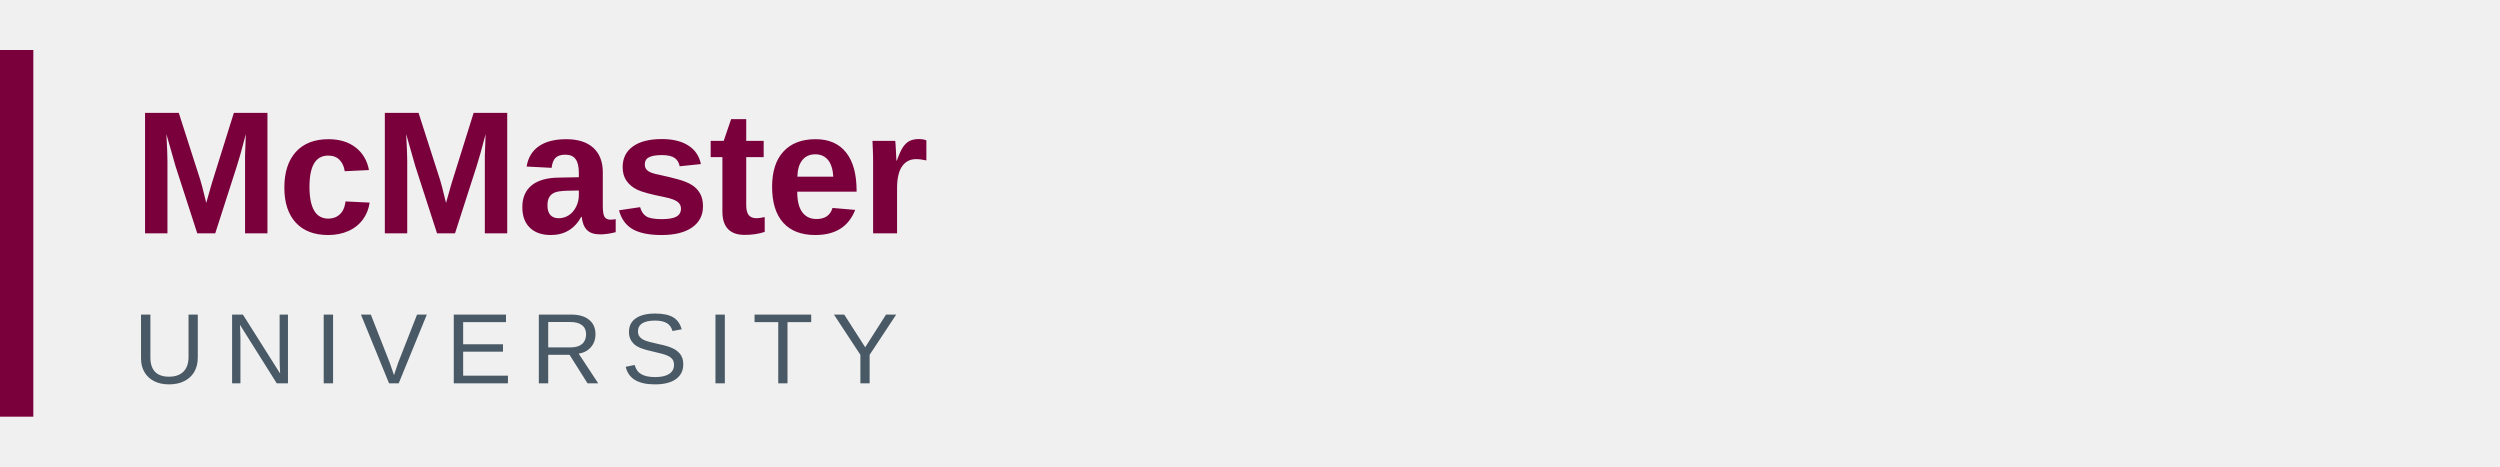
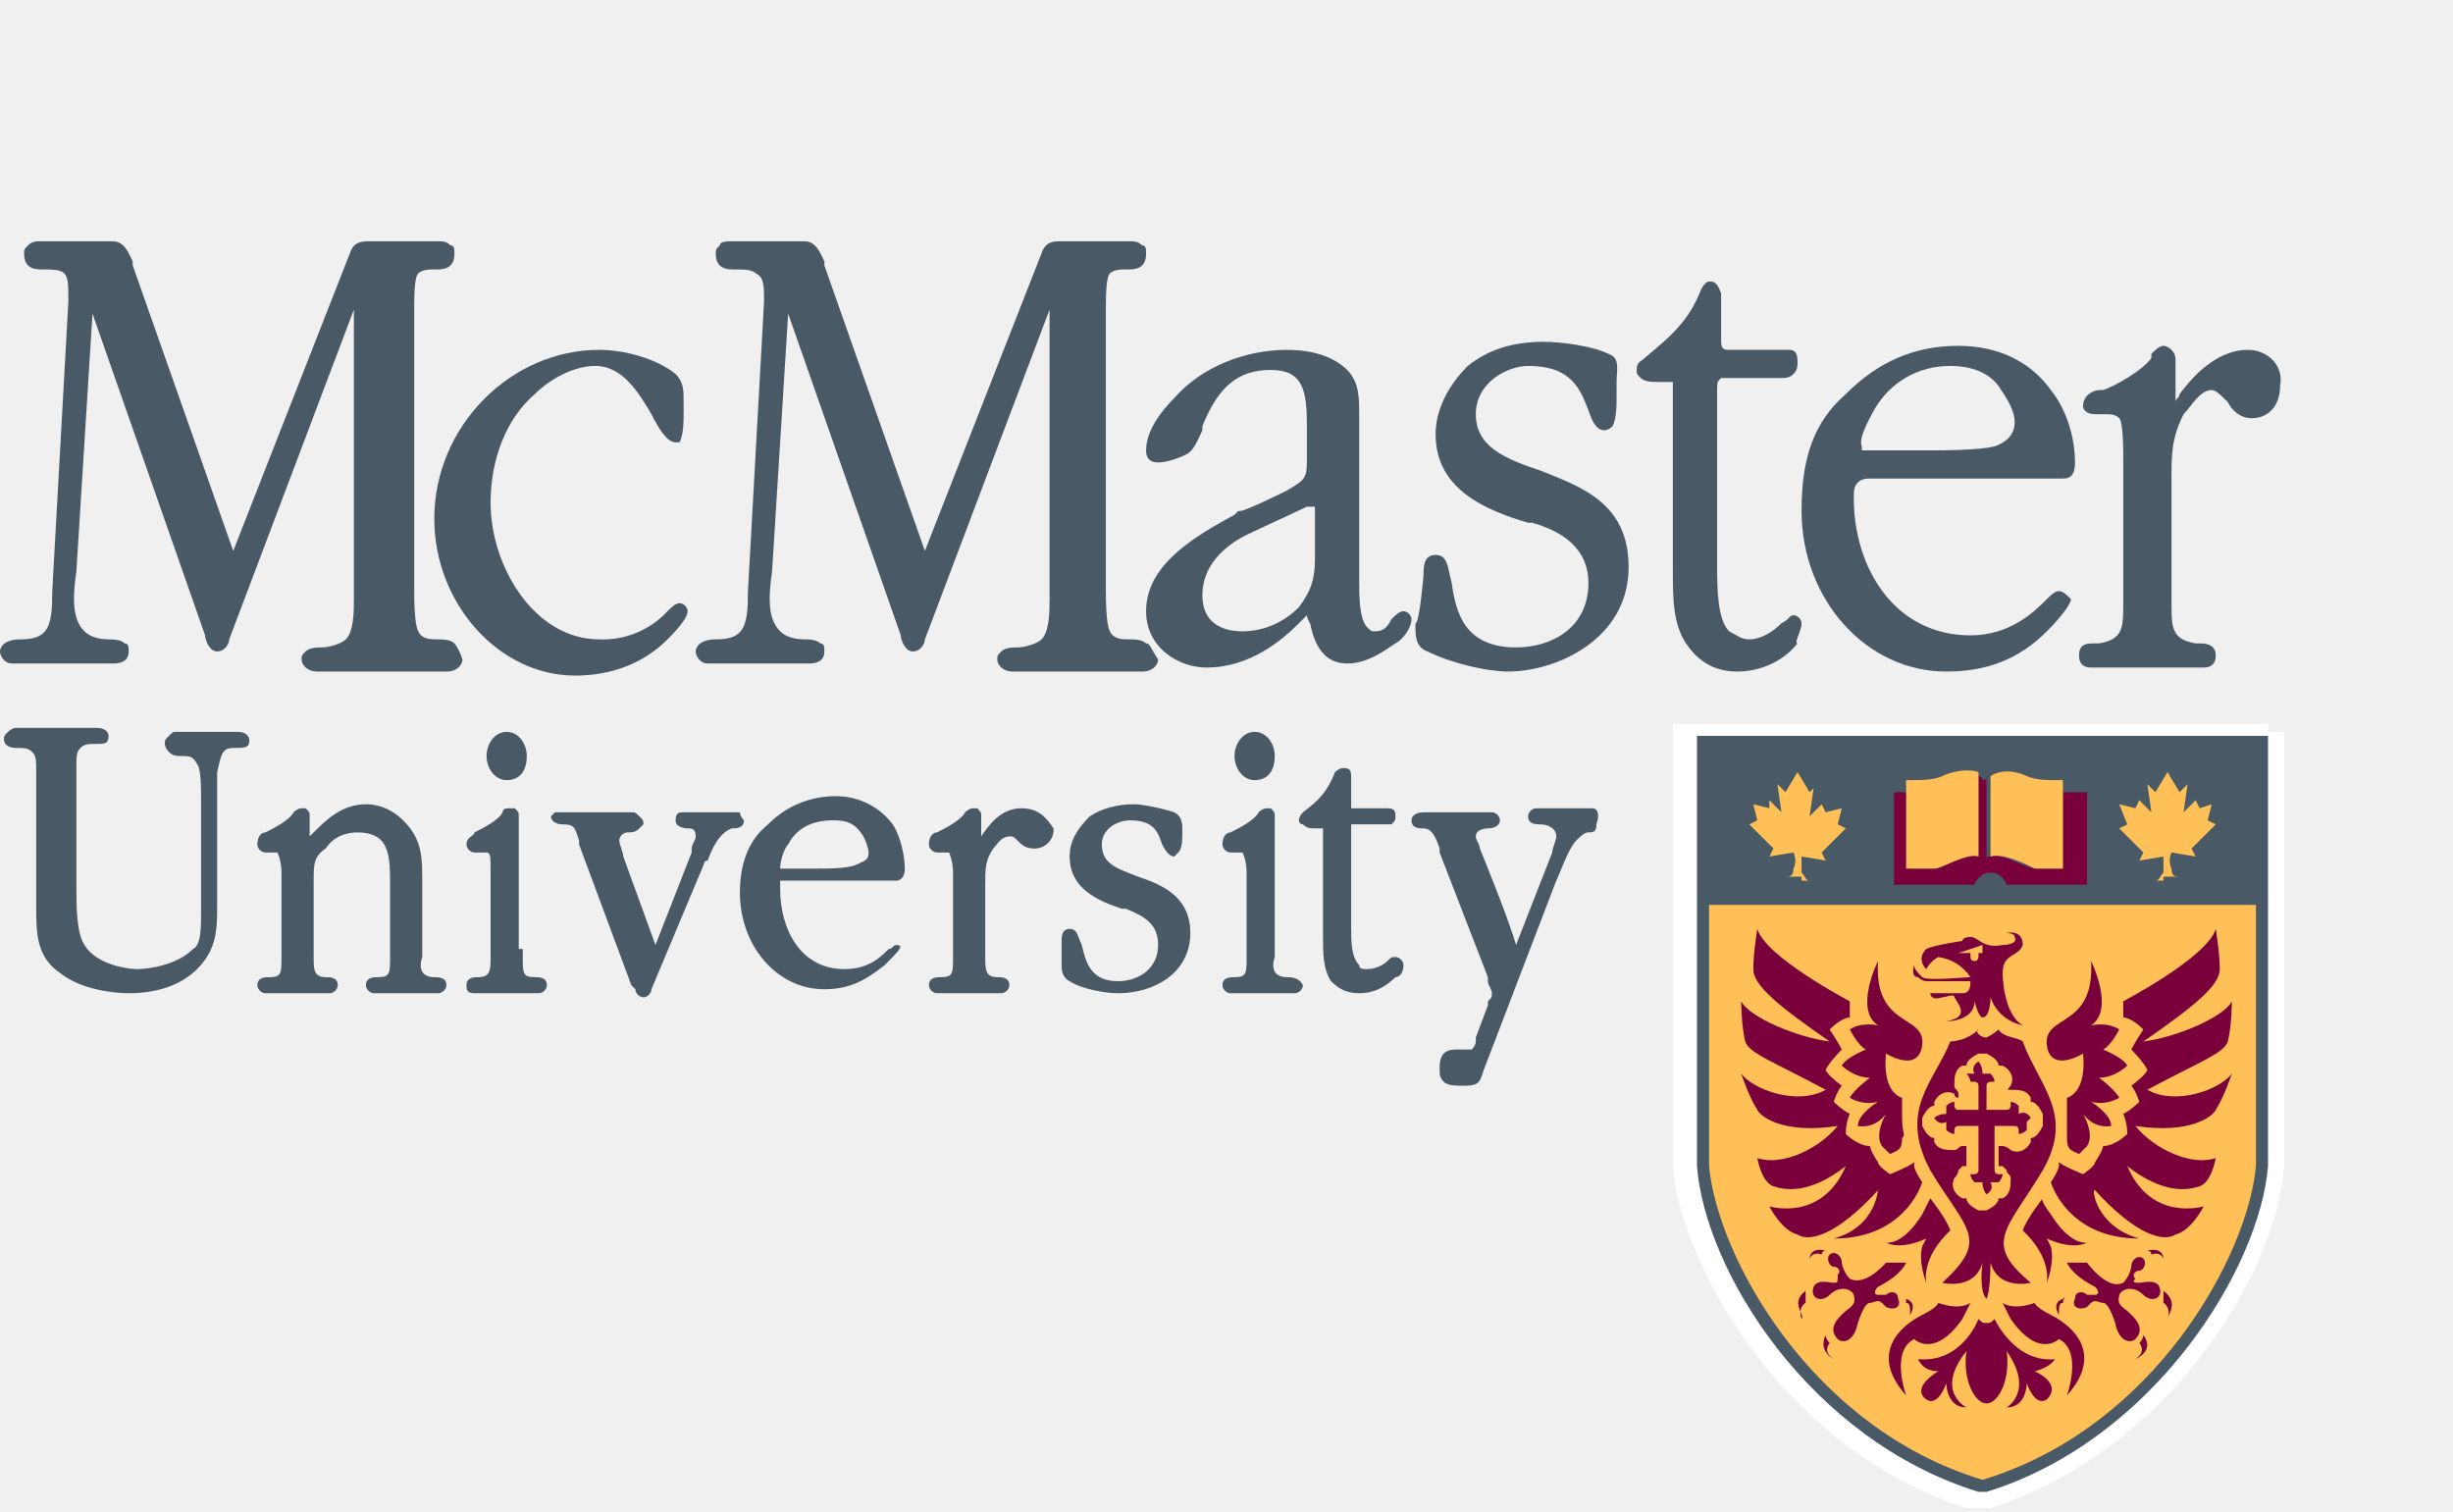
- <svg xmlns="http://www.w3.org/2000/svg" width="300" height="56" viewBox="0 0 300 56" role="img" aria-label="McMaster University">
-   <rect x="0" y="6" width="4" height="44" fill="#7A003C" />
-   <text x="16" y="28" font-family="Poppins, Arial, Helvetica, sans-serif" font-size="21" font-weight="700" fill="#7A003C" letter-spacing="-0.2">McMaster</text>
-   <text x="16" y="46" font-family="Arial, Helvetica, sans-serif" font-size="12" letter-spacing="2.2" fill="#495965">UNIVERSITY</text>
+ <svg xmlns="http://www.w3.org/2000/svg" xmlns:xlink="http://www.w3.org/1999/xlink" viewBox="0 0 61 37.6" width="61" height="37.6">
+   <g fill="#495965">
+     <use xlink:href="#B" />
+     <use xlink:href="#B" />
+   </g>
+   <g fill="#7a003c">
+     <use xlink:href="#C" />
+     <use xlink:href="#C" />
+   </g>
+   <g fill="#495965">
+     <path d="M66.8 0h.4v36.6h-.4zM11.3 16c-.1-.1-.3-.1-.4-.1-.2 0-.4 0-.5-.2s-.1-.8-.1-1.1v-.1-6.6-.2c0-.3 0-.8.1-.9s.3-.1.4-.1h.1c.4 0 .4-.3.4-.4s0-.2-.1-.2c-.1-.1-.2-.1-.3-.1h-.1-1.6c-.2 0-.4 0-.5.3l-2.9 7.4-2.5-7.1v-.1c-.1-.2-.2-.5-.5-.5H1.1 1c-.1 0-.2 0-.3.1s-.1.1-.1.2 0 .4.4.4c.3 0 .5 0 .6.1s.1.3.1.7l-.4 7.2c0 .9-.1 1.2-.8 1.2-.4 0-.5.2-.5.3s.1.3.3.3h.6.6.6.7c.1 0 .4 0 .4-.3 0-.1 0-.2-.1-.2-.1-.1-.3-.1-.4-.1h0c-.3 0-.5-.1-.6-.2-.3-.3-.3-.8-.2-1.5l.4-6.4 2.8 8h0c0 .1.1.4.3.4s.3-.2.3-.3l3.1-8.2v7.1.1c0 .3 0 .8-.2 1-.1.1-.4.2-.6.2-.1 0-.3 0-.4.1s-.1.1-.1.2.1.3.4.3h.9.9.7.7c.3 0 .4-.2.4-.3-.1-.3-.2-.4-.2-.4zm5.5-5c-.2 0-.4-.3-.6-.7-.3-.5-.7-1.2-1.4-1.2-.5 0-1.1.3-1.5.7-.7.6-1.1 1.6-1.1 2.7 0 1.6 1.1 3.4 2.7 3.4a2.19 2.19 0 0 0 1.7-.7c.1-.1.2-.2.3-.2s.2.1.2.2-.1.3-.5.7c-.6.6-1.4.9-2.3.9-1.9 0-3.5-1.8-3.5-3.9 0-2.3 1.9-4.2 4.1-4.2.6 0 1.4.2 1.9.6.2.2.2.4.2.7v.1.1c0 .3 0 .6-.1.8.1 0 0 0-.1 0zm11.7 5c-.1-.1-.3-.1-.4-.1-.2 0-.4 0-.5-.2s-.1-.8-.1-1.1v-.1-6.6-.2c0-.3 0-.8.1-.9s.3-.1.4-.1h.1c.4 0 .4-.3.4-.4s0-.2-.1-.2c-.1-.1-.2-.1-.3-.1H28h-1.6c-.2 0-.4 0-.5.3L23 13.7l-2.5-7.1v-.1c-.1-.2-.2-.5-.5-.5h-1.7-.1c-.1 0-.3 0-.3.1-.1.1-.1.1-.1.2s0 .4.4.4c.3 0 .5 0 .6.1.2.1.2.3.2.7l-.4 7.2c0 .9-.1 1.2-.8 1.2-.4 0-.5.2-.5.3s.1.3.3.3h.6.6.6.7c.1 0 .4 0 .4-.3 0-.1 0-.2-.1-.2-.1-.1-.3-.1-.4-.1h0c-.3 0-.5-.1-.6-.2-.3-.3-.3-.8-.2-1.5l.4-6.4 2.8 8h0c0 .1.1.4.3.4s.3-.2.3-.3l3.1-8.2v7.1.1c0 .3 0 .8-.2 1-.1.1-.4.2-.6.2-.1 0-.3 0-.4.1s-.1.1-.1.2.1.3.4.3h.9.9.7.7c.3 0 .4-.2.4-.3-.2-.3-.2-.4-.3-.4z" />
+     <path d="M32 12.2c.5-.3.5-.3.5-.9v-.7c0-.9-.1-1.4-.9-1.4s-1.3.4-1.7 1.4v.1c-.1.2-.2.5-.4.6s-.5.2-.7.2-.3-.1-.3-.3c0-.5.4-1 .7-1.3.7-.8 1.8-1.2 2.8-1.2.7 0 1.2.2 1.5.5s.3.7.3 1.1v.2 4h0c0 .3 0 .9.2 1.1.1.1.1.1.2.1.2 0 .3-.1.4-.3.1-.1.2-.2.3-.2s.2.1.2.2c0 .2-.2.5-.4.6h0c-.3.2-.7.5-1.2.5-.6 0-.8-.5-.9-.9 0-.1-.1-.2-.1-.3l-.2.2c-.4.4-1.2 1.1-2.3 1.1-.7 0-1.5-.5-1.5-1.4 0-1.2 1.3-1.9 2.2-2.4l.1-.1c0 .1 1.2-.5 1.2-.5zm-1 1.1c-.6.3-1.1.8-1.1 1.5s.5.9 1 .9 1-.2 1.4-.6c.3-.4.4-.7.4-1.2v-1-.3h-.1-.1 0l-1.5.7zm4.4 1h0c0-.2 0-.5.3-.5s.3.3.4.7c.1.7.3 1.6 1.6 1.6.9 0 1.8-.5 1.8-1.6 0-.9-.7-1.3-1.4-1.5H38c-1-.3-2.3-.8-2.3-2.2 0-.6.3-1.2.8-1.7.5-.4 1.1-.6 1.9-.6.4 0 1.2.1 1.6.3.3.1.2.4.2.7v.2.1c0 .3 0 .6-.1.8 0 0-.1.1-.2.1-.2 0-.3-.2-.4-.5-.2-.5-.4-1.1-1.5-1.1-.5 0-1.3.4-1.3 1.2s.7 1.1 1.6 1.4c1 .4 2.2.8 2.2 2.4 0 1.8-1.8 2.6-3 2.6-.5 0-1.4-.2-2-.5-.3-.1-.3-.4-.3-.6v-.1c.1 0 .2-1.2.2-1.2zm9.4 1.2c0-.1-.1-.2-.2-.2s-.1.1-.3.2c-.2.2-.5.4-.8.4-.2 0-.3-.1-.5-.2-.3-.3-.3-1.1-.3-1.7h0V9.7c0-.2 0-.2.1-.3h.2.2.9.2c.1 0 .2 0 .3-.1s.1-.2.1-.3 0-.3-.2-.3H43c-.1 0-.2 0-.2-.2V7.3c-.1-.3-.2-.3-.3-.3s-.2.2-.2.2c-.3.8-.8 1.2-1.4 1.7-.1.1-.2.1-.2.3 0 .1 0 .1.1.2s.3.1.5.1h.1.2v.2V14v.2c0 .7 0 1.4.4 1.9.3.4.7.6 1.2.6s1.1-.2 1.5-.7c-.1 0 .1-.3.1-.5zm6.4-.8c-.1 0-.2.1-.3.2-.3.3-.9.9-1.9.9-1.9 0-2.9-1.7-2.9-3.4 0-.2 0-.3.1-.4s.2-.1.4-.1h.1 4.6c.1 0 .3 0 .3-.4 0-.6-.2-1.3-.6-1.8-.5-.7-1.3-1.1-2.3-1.1-1.1 0-2 .4-2.8 1.2-.8.7-1.1 1.6-1.1 2.9 0 2.2 1.6 4 3.6 4 1 0 1.8-.3 2.5-1h0c.4-.4.6-.7.6-.8-.1-.1-.2-.2-.3-.2zm-4.6-4.5c.4-.7 1.1-1.1 1.9-1.1.4 0 .9.1 1.2.5.2.3.4.6.4.9s-.2.5-.5.6c-.4.1-1.3.1-1.7.1h-1.2-.1-.3v-.1c-.1-.2.2-.7.3-.9zm9.3-1.5c-.8 0-1.4.7-1.7 1.1 0 .1-.1.1-.1.2v-.2V9h0c0-.1 0-.2-.1-.3 0 0-.1-.1-.2-.1s-.2.1-.3.2v.1c-.2.3-.9.7-1.2.8h-.1c-.1 0-.4.1-.4.4 0 .1.1.2.3.2h.2c.2 0 .3 0 .4.1s.1.8.1 1v.1 3.2.3c0 .6 0 .9-.6 1h-.1c-.2 0-.4 0-.4.3 0 .2.1.3.3.3h.7.7.7.7c.2 0 .3-.1.3-.3 0-.3-.3-.3-.4-.3h-.1c-.6-.1-.6-.4-.6-1v-.3V12v-.1c0-.6 0-1 .3-1.6.2-.2.4-.6.7-.6.1 0 .2.1.4.3.1.2.3.4.6.4.4 0 .7-.3.7-.8.1-.5-.3-.9-.8-.9zM5 19.9h0c0-.3 0-.8-.1-.9-.1-.2-.2-.2-.4-.2h0c-.1 0-.2 0-.3-.1 0 0-.1-.1-.1-.2s0-.1.1-.2.1-.1.2-.1h.4.4.3.4c.3 0 .3.2.3.2 0 .2-.1.2-.4.2s-.3.2-.4.6v.2 3.1c0 .6 0 1.1-.5 1.6-.4.4-1 .6-1.7.6-.4 0-1.2-.1-1.7-.5-.6-.4-.6-1-.6-1.7v-.1-3.1-.1c0-.3 0-.4-.1-.5s-.2-.1-.4-.1-.3-.1-.3-.2 0-.1.1-.2c0 0 .1-.1.2-.1h.5.5.5.5c.2 0 .3.1.3.2 0 .2-.1.2-.3.2s-.3 0-.4.1-.1.2-.1.5v.1V22v.1c0 .4 0 1.1.2 1.4.3.5 1.1.6 1.3.6.3 0 1-.1 1.4-.5.2-.1.2-.5.2-1h0v-2.7zm5.8 4.4c-.3 0-.4-.2-.3-.5v-.2V22v-.1c0-.5 0-.9-.3-1.3s-.7-.6-1.1-.6c-.6 0-1 .4-1.3.7l-.1.1v-.5h0c0-.1 0-.1-.1-.2h-.1c-.1 0-.2.1-.2.1-.1.2-.5.4-.7.5-.1 0-.2.1-.2.3 0 .1.1.2.2.2h.1.2s.1.2.1.5h0v1.9.2c0 .4 0 .5-.3.5-.1 0-.3 0-.3.2 0 .1.1.2.2.2H7h.4.4.4c.1 0 .2-.1.2-.2 0-.2-.2-.2-.3-.2-.3 0-.3-.2-.3-.5v-.2-1.7c0-.4 0-.6.3-.8.2-.3.5-.4.8-.4s.6.1.7.4c.1.2.1.6.1.9v1.6.2c0 .4 0 .5-.3.5-.1 0-.3 0-.3.2 0 .1.1.2.2.2h.4.4.4.4c.1 0 .2-.1.2-.2 0-.2-.2-.2-.3-.2zm1.3-5.5c0-.3.2-.6.5-.6s.5.3.5.6c0 .4-.2.6-.5.6s-.5-.3-.5-.6zm.9 4.8v.2c0 .4 0 .5.3.5.1 0 .3 0 .3.2 0 .1-.1.2-.2.2H13h-.4-.4-.4c-.2 0-.2-.1-.2-.2 0-.2.2-.2.3-.2.3 0 .3-.2.3-.5v-.2-1.9h0c0-.4 0-.5-.1-.5h-.2-.1c-.1 0-.2-.1-.2-.2 0-.2.2-.2.2-.3.2-.1.6-.3.7-.5 0-.1.1-.1.2-.1h.1c.1.1.1.1.1.2h0v3.3zm5.4-3.4h-.1H17c-.1 0-.2 0-.2.2s.3.2.3.2c.1 0 .2 0 .2.2 0 .1-.1.2-.1.3v.1l-.9 2.3-.8-2.2h0c0-.1-.1-.3-.1-.4s.1-.2.2-.2.2 0 .3-.1l.1-.1c0-.1 0-.1-.1-.2s-.1-.1-.2-.1h0H14h0-.2l-.1.1c0 .1.1.2.3.2.3 0 .3.1.4.4v.1l1.3 3.5.1.1c0 .1.1.2.2.2s.2-.1.2-.2h0 0l1.3-3.1s0-.1.1-.1c.1-.3.3-.7.6-.8.1 0 .3 0 .3-.2-.1-.1-.1-.2-.1-.2zm3.9 3.3c-.1 0-.1.1-.2.1-.2.2-.5.5-1.1.5-1.1 0-1.6-1-1.6-2v-.2h.2 0 2.7s.2 0 .2-.3-.1-.8-.3-1.1a1.75 1.75 0 0 0-1.4-.7 2.34 2.34 0 0 0-1.7.7c-.5.4-.7 1-.7 1.7 0 1.3.9 2.4 2.1 2.4.6 0 1-.2 1.5-.6.3-.3.4-.4.4-.5 0 .1 0 0-.1 0zM19.6 21c.2-.4.6-.6 1.1-.6.2 0 .5 0 .7.3.1.1.2.4.2.5 0 .2-.1.2-.3.3s-.7.1-1 .1h-.7-.2c0-.2.1-.5.2-.6zm5.8-.9c-.5 0-.8.4-1 .7v-.5h0c0-.1 0-.1-.1-.2h-.1c-.1 0-.2.1-.2.1-.1.2-.5.4-.7.5-.1 0-.2.1-.2.3 0 .1.1.2.2.2h.1.2s.1.2.1.5h0v1.9.2c0 .4 0 .5-.3.5-.1 0-.3 0-.3.2 0 .1.1.2.2.2h.4.4.4.4c.1 0 .2-.1.2-.2 0-.2-.2-.2-.3-.2-.3 0-.3-.2-.3-.5v-.2V22h0c0-.4 0-.6.2-.9.1-.1.2-.3.4-.3.1 0 .1 0 .2.1s.2.2.4.2a.47.47 0 0 0 .5-.5c-.2-.3-.4-.5-.8-.5zm1 3.3h0c0-.1 0-.3.2-.3s.2.2.3.4c.1.4.2.9.9.9.5 0 1-.3 1-.9 0-.5-.3-.7-.8-.9h-.1c-.6-.2-1.3-.5-1.3-1.3 0-.4.2-.7.5-1 .3-.2.7-.3 1.1-.3.2 0 .7.1 1 .2.2.1.2.3.2.4v.1c0 .2 0 .4-.1.5l-.1.1c-.1 0-.2-.1-.3-.3-.1-.3-.2-.6-.8-.6-.3 0-.7.2-.7.6 0 .5.4.6.9.8.6.2 1.3.5 1.3 1.4 0 1-.9 1.5-1.8 1.5-.3 0-.9-.1-1.2-.3-.2-.1-.2-.3-.2-.4h0v-.6zm4.8-4c.3 0 .5-.2.5-.6 0-.3-.2-.6-.5-.6s-.5.3-.5.6.2.6.5.6zm.8 4.9s-.1 0 0 0c-.3 0-.4-.2-.3-.5v-.2-3.3h0c0-.1 0-.1-.1-.2h-.1c-.1 0-.2.1-.2.1-.1.2-.5.4-.7.5-.1 0-.2.1-.2.3 0 .1.1.2.2.2h.1.2s.1.2.1.5h0v1.9.2c0 .4 0 .5-.3.5-.1 0-.3 0-.3.2 0 .1.1.2.2.2h.4.4.4.4c.1 0 .2-.1.2-.2-.1-.2-.3-.2-.4-.2zm2.9-.3c0-.1-.1-.2-.2-.2s-.1 0-.2.1-.3.2-.5.2c-.1 0-.2 0-.2-.1-.2-.2-.2-.6-.2-.9h0v-2.5-.1h.1.1.5.1.2c.1-.1.1-.1.1-.2s0-.2-.2-.2h-.9V20v-.7c0-.2-.1-.2-.2-.2s-.2.1-.2.1c-.2.5-.4.7-.8 1 0 0-.1.1-.1.2 0 0 0 .1.1.1.1.1.2.1.3.1h.1.1v.1 2.5.1c0 .4 0 .8.2 1.1.2.2.4.3.7.3s.6-.1.9-.4c.1 0 .2-.1.2-.3zm4.7-3.9h-1.4c-.1 0-.2.1-.2.2 0 .2.2.2.3.2.2 0 .4.1.4.3 0 .1-.1.3-.1.4h0l-.9 2.3c-.2-.7-.9-2.4-.9-2.4h0c0-.1-.1-.2-.1-.3 0-.2.3-.2.3-.2.2 0 .3-.1.3-.2s-.1-.2-.2-.2h-1.7c-.2 0-.3.1-.3.2 0 .2.2.2.3.2.2 0 .3.2.4.5v.1l1.2 3.1v.1c0 .1.1.2.1.3s0 .1-.1.2v.1l-.3.8v.1c0 .1-.1.2-.1.2h-.3-.1c-.4 0-.4.3-.4.5 0 .1 0 .2.1.3s.3.1.5.1h0c.4 0 .4-.1.5-.4l1.8-4.7c.1-.2.3-.8.5-1 .1-.1.2-.2.3-.2s.2 0 .2-.2c.1-.3 0-.4-.1-.4z" />
+   </g>
+   <path d="M56.8 18.2v.2.2V29c-.2 2.7-2.9 7.1-7.3 8.5h-.1-.1-.1-.1-.1-.1c-4.4-1.4-7-5.8-7.3-8.4V18.6v-.2-.2-.2h.2.2.2H49h0 6.8.2.2.2v.2z" fill="#fff" />
+   <path d="M56.3 18.3h-.2-6.8 0-6.8-.2-.1v.1.2V29c.2 2.6 2.8 6.8 7 8.1h.1 0 0 .1c4.2-1.3 6.8-5.6 7-8.1V18.6v-.2-.1h-.1z" fill="#495965" />
+   <path d="M49.3 22.5h6.8V29c-.2 2.2-2.5 6.5-6.8 7.8-4.3-1.3-6.6-5.6-6.8-7.8v-6.5h6.8 0z" fill="#fec057" />
+   <g fill="#7a003c">
+     <path d="M48.4 25.4s.7 0 .7-.5c0 0 .1.4.2.4.2 0 .2-.5.2-.5.2.6.8.7.8.7-.5-.3-.5-1.3-.5-1.3 0-.5.4-.4.5-.7 0-.4-.4-.3-.4-.3s.2 0 .2.1c.1.2-.3.2-.3.2-.5.1-.6-.2-.8-.2s-.2.1-.2.1-.7.1-.9.2c-.2.2-.1.4 0 .5 0 0 .1-.2.3-.3a1.13 1.13 0 0 1 .8.5c-.1 0-1.1.1-1.2 0s-.2-.2-.2-.3c0 0-.1.3.1.3.1.1.2.1.2.1H49c0 .1 0 .3-.2.3H48s0 .2.3.1c.1 0 .3-.1.3 0 .2.3.3.5-.2.6zm.6 7c-.3.2-.8 0-.8 0s0 .1-.4.3c-.6.3-1.3 1-.4 2 0 0-.4-1.1.2-1.4 0 0 .5.5 1.2-.5l.2-.4z" />
+     <path d="M47.3 28.3c0 .3-.1.3-.3.4l-.2-.2c-.2-.3.1-.8.1-.8-.3.4-.7.3-.7.3 0-.3.5-.6.5-.6-.4.1-.7-.1-.7-.1.1-.2.5-.5.5-.5-.4 0-.7-.3-.7-.3.1-.2.6-.4.6-.4-.2-.1-.4-.5-.4-.5.3-.2.7-.1.7-.1-.6-.4 0-1.6 0-1.6-.1 1.7 1.2 1.3 1.1 2.1-.1.7-.9.2-.9.2-.1 1 .4 1.1.4 1.1v.5c0 .4.1.4 0 .5z" />
+     <path d="M45.6 30.8c1.8 0 2.2-1.4 2.2-1.4-.2-.3-.2-.4-.2-.4v-.1c-.1.1-.6.3-.6.3s-.3-.2-.3-.3c-.2-.3-.2-.4-.2-.4-.3 0-.6-.3-.6-.3 0-.3.1-.5.1-.5-.2-.1-.4-.3-.4-.3.1-.3.2-.4.2-.4-.4-.3-.4-.4-.4-.4.1-.2.4-.5.4-.5-.1-.2-.3-.5-.3-.5.3-.3.5-.3.5-.3v-.4s-2.1-1.1-2.3-1.8c0 0-.1.6-.1 1s.6.9 1.9 1.8c-.8-.1-2-.6-2.2-1 0 0 0 .6.1 1 .1.3.7.5 2 1.2-.7.4-1.8 0-2.1-.4 0 0 .2.6.4.9.1.2.7.6 2 .4-.5.6-1.4 1-2 .8 0 0 .1.6.4.7s.9.2 1.8-.5c-.6 1.4-1.9 1-1.9 1s.3.6.7.7c.3.2 1 0 2-1.1 0-.1 0 .9-1.1 1.2zm2.4-1s.4.5.5.8c0 0-.7.6-.6 1.3 0 0-.2-.5-.1-.9l.1-.2s-.6.3-1 .1c0 0 .4.1.9-.7l.2-.4z" />
+     <path d="M45.6 31.9c-.1 0-.4-.1-.5.1-.1.3.2.4.4.2s.5-.2.6 0c0 .1.1.2-.2.4-.1.1-.5.4-.2.7.1.1.4.1.5-.4.1-.3.2-.5.3-.5s.2-.1.3 0l.1.1c.2.1.4 0 .3-.2 0-.2-.2-.2-.3-.1h-.2c-.1 0-.1-.1 0-.2.6-.3.7-.6.7-.6h-.5s-.5.6-.9.4a.76.76 0 0 1-.2-.4c0-.2-.2-.3-.3-.2s0 .3.1.3.2.1.1.2c0 .2 0 .2-.1.2zm-.2-.8s-.1 0-.1.1c0 0-.2-.1-.3.1 0 0 0-.3.4-.2zm-.5 1v.3s-.2.1-.1.4c.1-.1-.3-.4.1-.7zm.5 1.1s0 .1.1.2c0 0-.2.2.1.4 0 0-.4-.2-.2-.6zm2-.8c.1 0 .1.1.1.3 0 0 .2-.3-.1-.4 0-.1 0 0 0 .1-.1 0 0 0 0 0zm3.9 0c-.1 0-.1.1-.1.3 0 0-.2-.3.1-.4.1-.1 0 0 0 .1h0zm-1.9-6.6c.2-.1.3-.2.3-.2.1.2.5.2.6.3.4 1.1 1.3 1.8.5 3.2-.9 1.5-1.5 1.8-.3 2.8 0 0-.8.2-1-.5 0 0 0 .7-.1.9-.2-.2-.1-.9-.1-.9-.2.7-1 .5-1 .5 1.2-1.1.6-1.3-.3-2.8-.8-1.5.1-2.2.5-3.2a1.08 1.08 0 0 0 .7-.3c-.1 0 0 .2.2.2zm.4 6.6c.3.2.8 0 .8 0s0 .1.4.3c.6.3 1.3 1 .4 2 0 0 .4-1.1-.2-1.4 0 0-.5.5-1.2-.5l-.2-.4zm1.6-4.1c0 .3.1.3.3.4l.2-.2c.2-.3-.1-.8-.1-.8.3.4.7.3.7.3 0-.3-.5-.6-.5-.6.4.1.7-.1.7-.1-.1-.2-.5-.5-.5-.5.4 0 .7-.3.7-.3-.1-.2-.6-.4-.6-.4.2-.1.4-.5.4-.5-.3-.2-.7-.1-.7-.1.6-.4 0-1.6 0-1.6.1 1.7-1.2 1.3-1.1 2.1.1.7.9.2.9.2.1 1-.4 1.1-.4 1.1v.5.5z" />
+     <path d="M53.2 30.8c-1.8 0-2.2-1.4-2.2-1.4.2-.3.2-.4.2-.4v-.1c.1.1.6.3.6.3s.3-.2.3-.3c.2-.3.2-.4.2-.4.3 0 .6-.3.6-.3 0-.3-.1-.5-.1-.5.2-.1.4-.3.4-.3-.1-.3-.2-.4-.2-.4.4-.3.4-.4.4-.4-.1-.2-.4-.5-.4-.5.1-.2.3-.5.3-.5-.3-.3-.5-.3-.5-.3v-.4s2.1-1.1 2.3-1.8c0 0 .1.6.1 1s-.6.9-1.9 1.8c.8-.1 2-.6 2.2-1 0 0 0 .6-.1 1-.1.3-.7.5-2 1.2.7.4 1.8 0 2.1-.4 0 0-.2.6-.4.9-.1.2-.7.6-2 .4.5.6 1.4 1 2 .8 0 0-.1.6-.4.7s-.9.2-1.8-.5c.6 1.4 1.9 1 1.9 1s-.3.6-.7.7c-.3.2-1 0-2-1.1-.1-.1 0 .9 1.1 1.2zm-2.4-1s-.4.5-.5.8c0 0 .7.6.6 1.3 0 0 .2-.5.1-.9l-.1-.2s.6.3 1 .1c0 0-.4.1-.9-.7-.3-.4-.2-.4-.2-.4z" />
+     <path d="M53.2 31.9c.1 0 .4-.1.5.1.1.3-.2.4-.4.2s-.5-.2-.6 0c0 .1-.1.2.2.4.1.1.5.4.2.7-.1.1-.4.1-.5-.4-.1-.3-.2-.5-.3-.5s-.2-.1-.3 0l-.1.1c-.2.1-.4 0-.3-.2 0-.2.2-.2.3-.1h.2c.1 0 .1-.1 0-.2-.6-.3-.7-.6-.7-.6h.5s.5.7.9.5a.76.76 0 0 0 .2-.4c0-.2.2-.3.3-.2s0 .3-.1.3-.2.1-.1.2c-.1.1 0 .1.1.1zm.2-.8s.1 0 .1.1c0 0 .2-.1.3.1 0 0 0-.3-.4-.2zm.4 1v.3s.2.1.1.4c0-.1.3-.4-.1-.7zm-.5 1.1s0 .1-.1.2c0 0 .2.2-.1.4 0 0 .5-.2.2-.6zm-3.9-.3c.1 0 .1 0 .2-.1 0 0 .5 1.1 1.5 1 0 0-.1.2-.5.3 0 0 .7.3.3.7-.3.2-.5-.4-.5-.4s0 .6-.5.6c0 0 .7-.4 0-1.4.1.7-.2 1.3-.5 1.3h0c-.3 0-.6-.6-.5-1.3-.8 1 0 1.4 0 1.4-.5 0-.5-.6-.5-.6s-.2.6-.5.4c-.4-.3.3-.7.3-.7-.4 0-.5-.3-.5-.3 1.1.1 1.5-1 1.5-1 .1.1.1.1.2.1z" />
+   </g>
+   <path d="M49.3 23.7h0v-.2h0 0l-.6.2h0 .3v.1c0 .1.1.1.1.1.1 0 .1-.1.1-.1v-.1h.1 0zm1.5 4c-.1-.2-.2-.3-.3-.3v-.1c-.1-.2-.3-.2-.5-.2-.1 0-.1 0-.1.1h0s0-.1.1-.2c.1-.2 0-.4-.2-.5h-.1c0-.1-.1-.2-.3-.3h-.1-.1c-.2.1-.3.2-.3.3h-.1c-.2.1-.2.3-.2.5 0 .1.1.1.1.2v.1s-.1 0-.1-.1c-.2-.1-.4 0-.5.2v.1c-.1 0-.2.1-.3.3v.1.1c.1.2.2.3.3.3v.1c.1.2.3.2.5.2.1 0 .1-.1.2-.1h.1v.5h-.1l-.1.1s0 .1-.1.2c-.1.2 0 .4.2.5h.1c0 .1.1.2.3.3h.1.1c.2-.1.3-.2.3-.3h.1c.2-.1.2-.3.2-.5 0-.1-.1-.1-.1-.2l-.1-.1h-.1v-.5h.1s.1 0 .2.1c.2.1.4 0 .5-.2v-.1c.1 0 .2-.1.3-.3v-.3h0z" fill="#fec057" />
+   <path d="M50.5 27.8s-.1-.2-.3-.1v-.2c-.1-.1-.2-.1-.2-.1h0 0v.1s0 .1-.1.1h-.1-.4v-.5-.1c0-.1.1-.1.1-.1h.1 0 0s0-.1-.1-.2h-.2c0-.2-.1-.3-.1-.3h0 0 0 0s-.2.1-.1.3h-.2c.1.1.1.2.1.2h0 0 .1s.1 0 .1.1v.1h0 0v.5h-.4-.1c-.1 0-.1-.1-.1-.1v-.1h0 0s-.1 0-.2.1v.2c-.2 0-.3.1-.3.1h0 0 0 0s.1.2.3.1v.2c.1.1.2.1.2.1h0 0v-.1s0-.1.1-.1h.1 0 0 .4v1h0v.1c0 .1-.1.1-.1.1H49h0 0s0 .1.1.2h.2c0 .2.1.3.1.3h0 0 0 0s.2-.1.1-.3h.2c.1-.1.1-.2.1-.2h0 0-.1s-.1 0-.1-.1V29v-1h.4 0 .1c.1 0 .1.1.1.1v.1h0 0s.1 0 .2-.1v-.2c0 0 .1-.1.1-.1h0 0 0 0z" fill="#7a003c" />
+   <path d="M42.5 18.6h13.6v3.9H42.5z" fill="#495965" />
+   <path d="M44.8 21.9h.2c-.1 0-.1-.1-.2-.2v-.4l.6.1-.1-.2.6-.6-.2-.1.1-.4-.4.1-.1-.2-.3.3.1-.7-.1.1-.3-.5h0l-.3.5-.2-.2.1.7-.3-.3v.2l-.4-.1.1.4-.2.1.6.6-.1.2.6-.1s.1.2 0 .4c0 .2-.1.2-.2.2h.4zm9 0h-.2c.1 0 .1-.1.2-.2v-.4l-.6.1.1-.2-.6-.6.2-.1-.2-.5.4.1.1-.2.3.3-.1-.7.2.2.3-.5h0l.3.5.2-.2-.1.7.3-.3.1.2.3-.1-.1.4.2.1-.6.6.1.2-.6-.1s-.1.2 0 .4c0 .2.1.2.2.2h-.4z" fill="#fec057" />
+   <g fill="#7a003c">
+     <path d="M51.3 19.7v1.9h-.7c-.2 0-.8-.4-1.1-.3h0c-.1 0-.1 0-.1.1l-.1-.1c-.3-.1-.9.2-1.1.3h-.7v-1.9h-.4V22h2s.1-.3.4-.3.4.3.4.3h2v-2.3h-.6z" />
+     <path d="M49.3 19.4c0-.1-.1-.1-.1-.1v.5.3 1.3c.1 0 .1 0 .1.1l.1-.1v-1.6-.4c0-.1 0 0-.1 0z" />
+   </g>
+   <g fill="#fec057">
+     <path d="M48.3 19.3c-.2.1-.6.1-.6.1h-.3v.3 1.9h.7c.2 0 .8-.4 1.1-.3V20v-.3-.5c-.3-.1-.7 0-.9.1zm2.7.1s-.4 0-.6-.1-.6-.2-.9 0v.4.2 1.4c.3-.1.9.2 1.1.3h.7v-1.9-.3H51z" />
+     <path d="M49.5 19.7h0v1.7h0V20z" />
+   </g>
+   <defs>
+     <path id="B" d="M97.8 19.9H97v-2.3h.8c.6 0 .9.4.9 1.1 0 .5-.2 1.2-.9 1.2m12.4 3.3h-.8v-5.7h.9c1.2 0 1.2 1.3 1.2 2.9 0 1.1-.1 1.8-.2 2.2-.3.4-.6.6-1.1.6m-19 .2c-1 0-1.1-1-1.1-3s.1-3 1.1-3 1.1 1 1.1 3-.1 3-1.1 3m-7 1H86l1.8-8.1h-1.6l-1 5.7h-.1 0l-1.2-5.7h-2L80.6 22h-.1 0l-1.1-5.7h-1.7l1.8 8.1h1.8l1.4-6h.1l1.4 6zm14.7 0h1.6c-.1-.4-.2-1.8-.2-2.4 0-1.4-1-1.5-1.4-1.6h-.1v-.1h0c1-.2 1.5-.8 1.5-2 0-1.3-.7-2.1-1.9-2.1h-3.1v8.1h1.6v-3.4h.5c.4 0 .8.1 1 .3.3.3.3.8.3 1.4v.2.2c.1.6 0 1 .2 1.4m3.5 0h4.2v-1.3H104v-6.8h-1.6v8.1zm5.3 0h2.7c.8 0 1.4-.2 1.9-.7.8-.8.8-2.3.8-3.2v-.2c0-1.5-.1-2.3-.5-3s-1.1-1-2.1-1h-2.8v8.1zm-16.5-8.2c-2.8 0-2.8 2-2.8 4.2s0 4.2 2.8 4.2 2.8-2 2.8-4.2 0-4.2-2.8-4.2" />
+     <path id="C" d="M80.8 9.4h-1.2V7.2h1.1c.6 0 1 .4 1 1.1s-.5 1.1-.9 1.1m6.8.2h-.8V7.2h.8c.6 0 .9.4.9 1.1 0 .6-.2 1.3-.9 1.3m37.8 0h-.8V7.2h.8c.6 0 .9.4.9 1.1 0 .6-.3 1.3-.9 1.3m-44.8 3.3h-1v-2.4h1c.8 0 1.2.4 1.2 1.2 0 1.2-.9 1.2-1.2 1.2M78 14.1h3c1.6 0 2.5-.7 2.5-2.1 0-1.3-.4-1.9-1.5-2h0v-.1h0c.9-.2 1.4-.8 1.4-1.8C83.3 6.3 82 6 80.9 6h-3v8.1zm10.7 0h1.6c-.1-.4-.2-1.8-.2-2.4 0-1.4-1-1.5-1.4-1.6h-.1V10h0c1-.2 1.5-.8 1.5-2 0-1.3-.7-2.1-1.9-2.1h-3.1V14h1.6v-3.4h.5c.4 0 .8.1 1 .3.3.3.3.8.3 1.4v.2.2c.1.6 0 1 .2 1.4m3.6 0H94V6h-1.6v8.1zm14.7 0h1.6V6H107v3.3h-2V6h-1.6v8.1h1.6v-3.6h2v3.6zm4.8 0h1.6V7.3h1.9V6h-5.4v1.3h1.9v6.8zm4.9 0h4.5v-1.2h-2.8v-2.4h2.5V9.3h-2.5V7.2h2.7V6h-4.4v8.1zm9.8 0h1.6c-.1-.4-.2-1.8-.2-2.4 0-1.4-1-1.5-1.4-1.6h-.1V10h0c1-.2 1.5-.8 1.5-2 0-1.3-.7-2.1-1.9-2.1h-3.1V14h1.6v-3.4h.5c.4 0 .8.1 1 .3.3.3.3.8.3 1.4v.2.2c0 .6 0 1 .2 1.4M98.8 5.9c-2.9 0-2.9 2.3-2.9 4.1 0 3 .3 4.3 3.2 4.3.7 0 1.8-.2 2.3-.3V9.9h-2.6v1.2h.9V13h0c-.3.1-.6.2-.9.2-1 0-1.2-.5-1.2-3 0-1.6 0-3 1.1-3 .3 0 .6.1.7.3.3.3.3.7.3 1.2h1.6c0-.8-.2-1.4-.6-1.9-.4-.6-1.1-.9-1.9-.9" />
+   </defs>
</svg>
